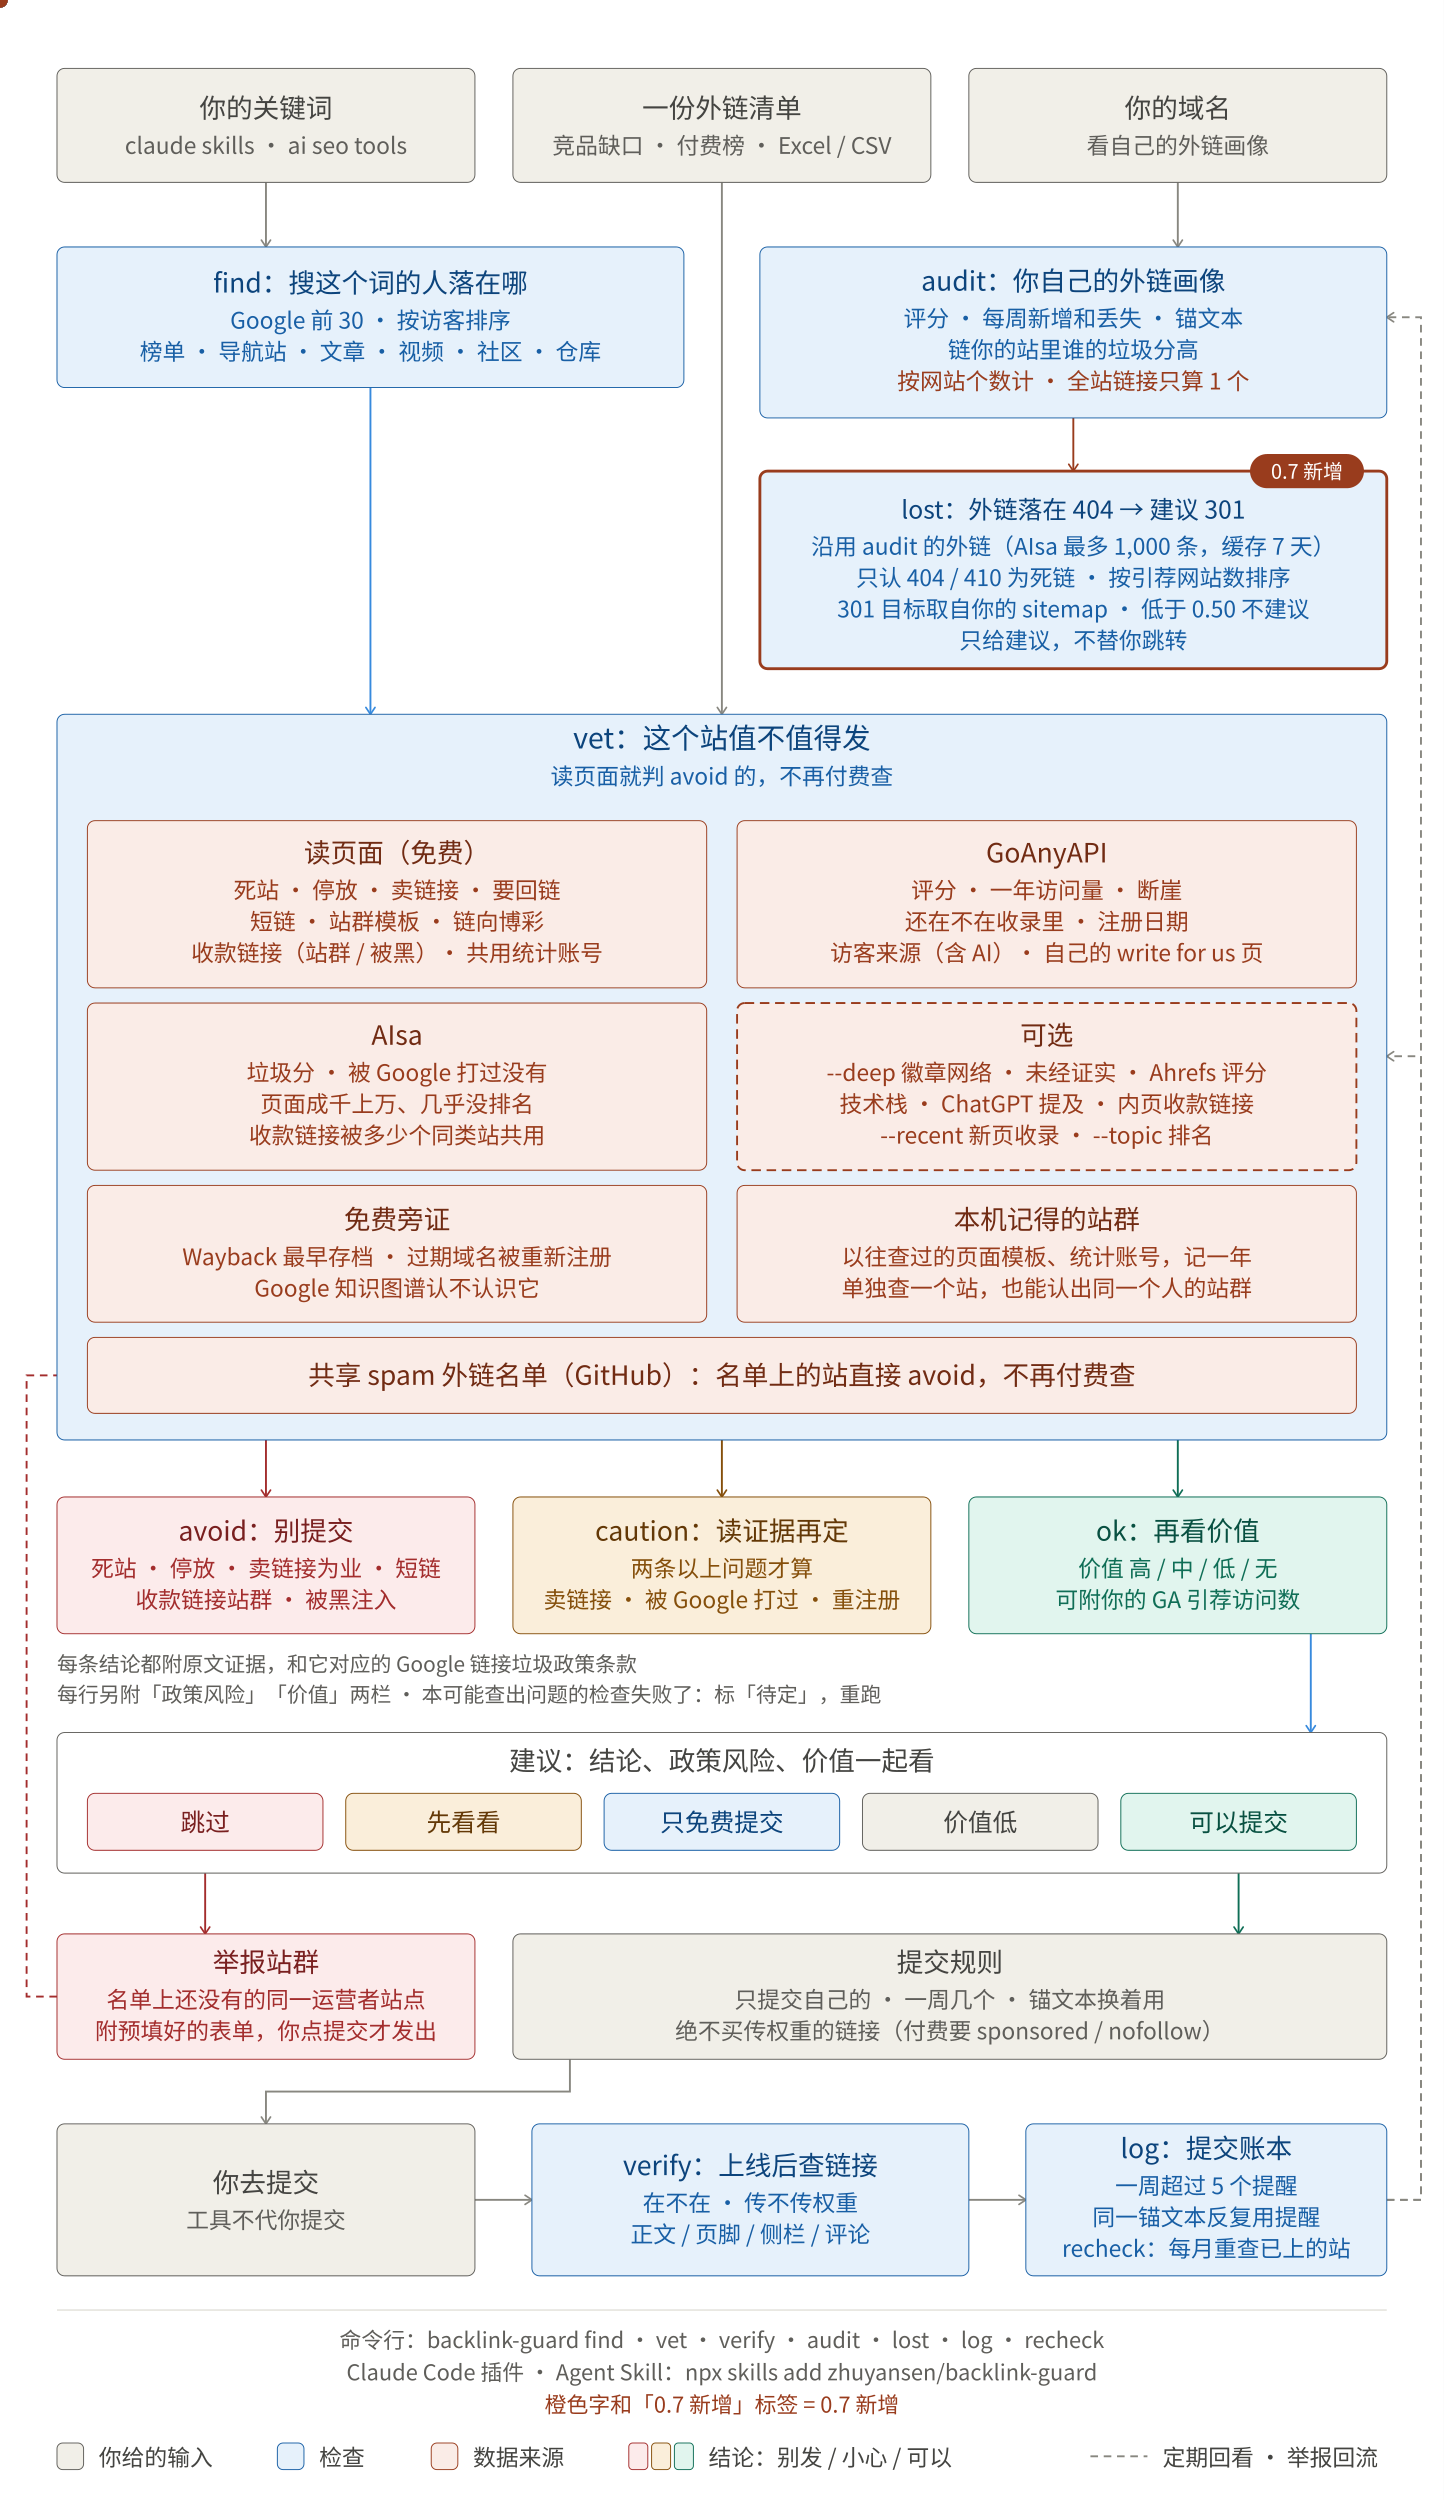
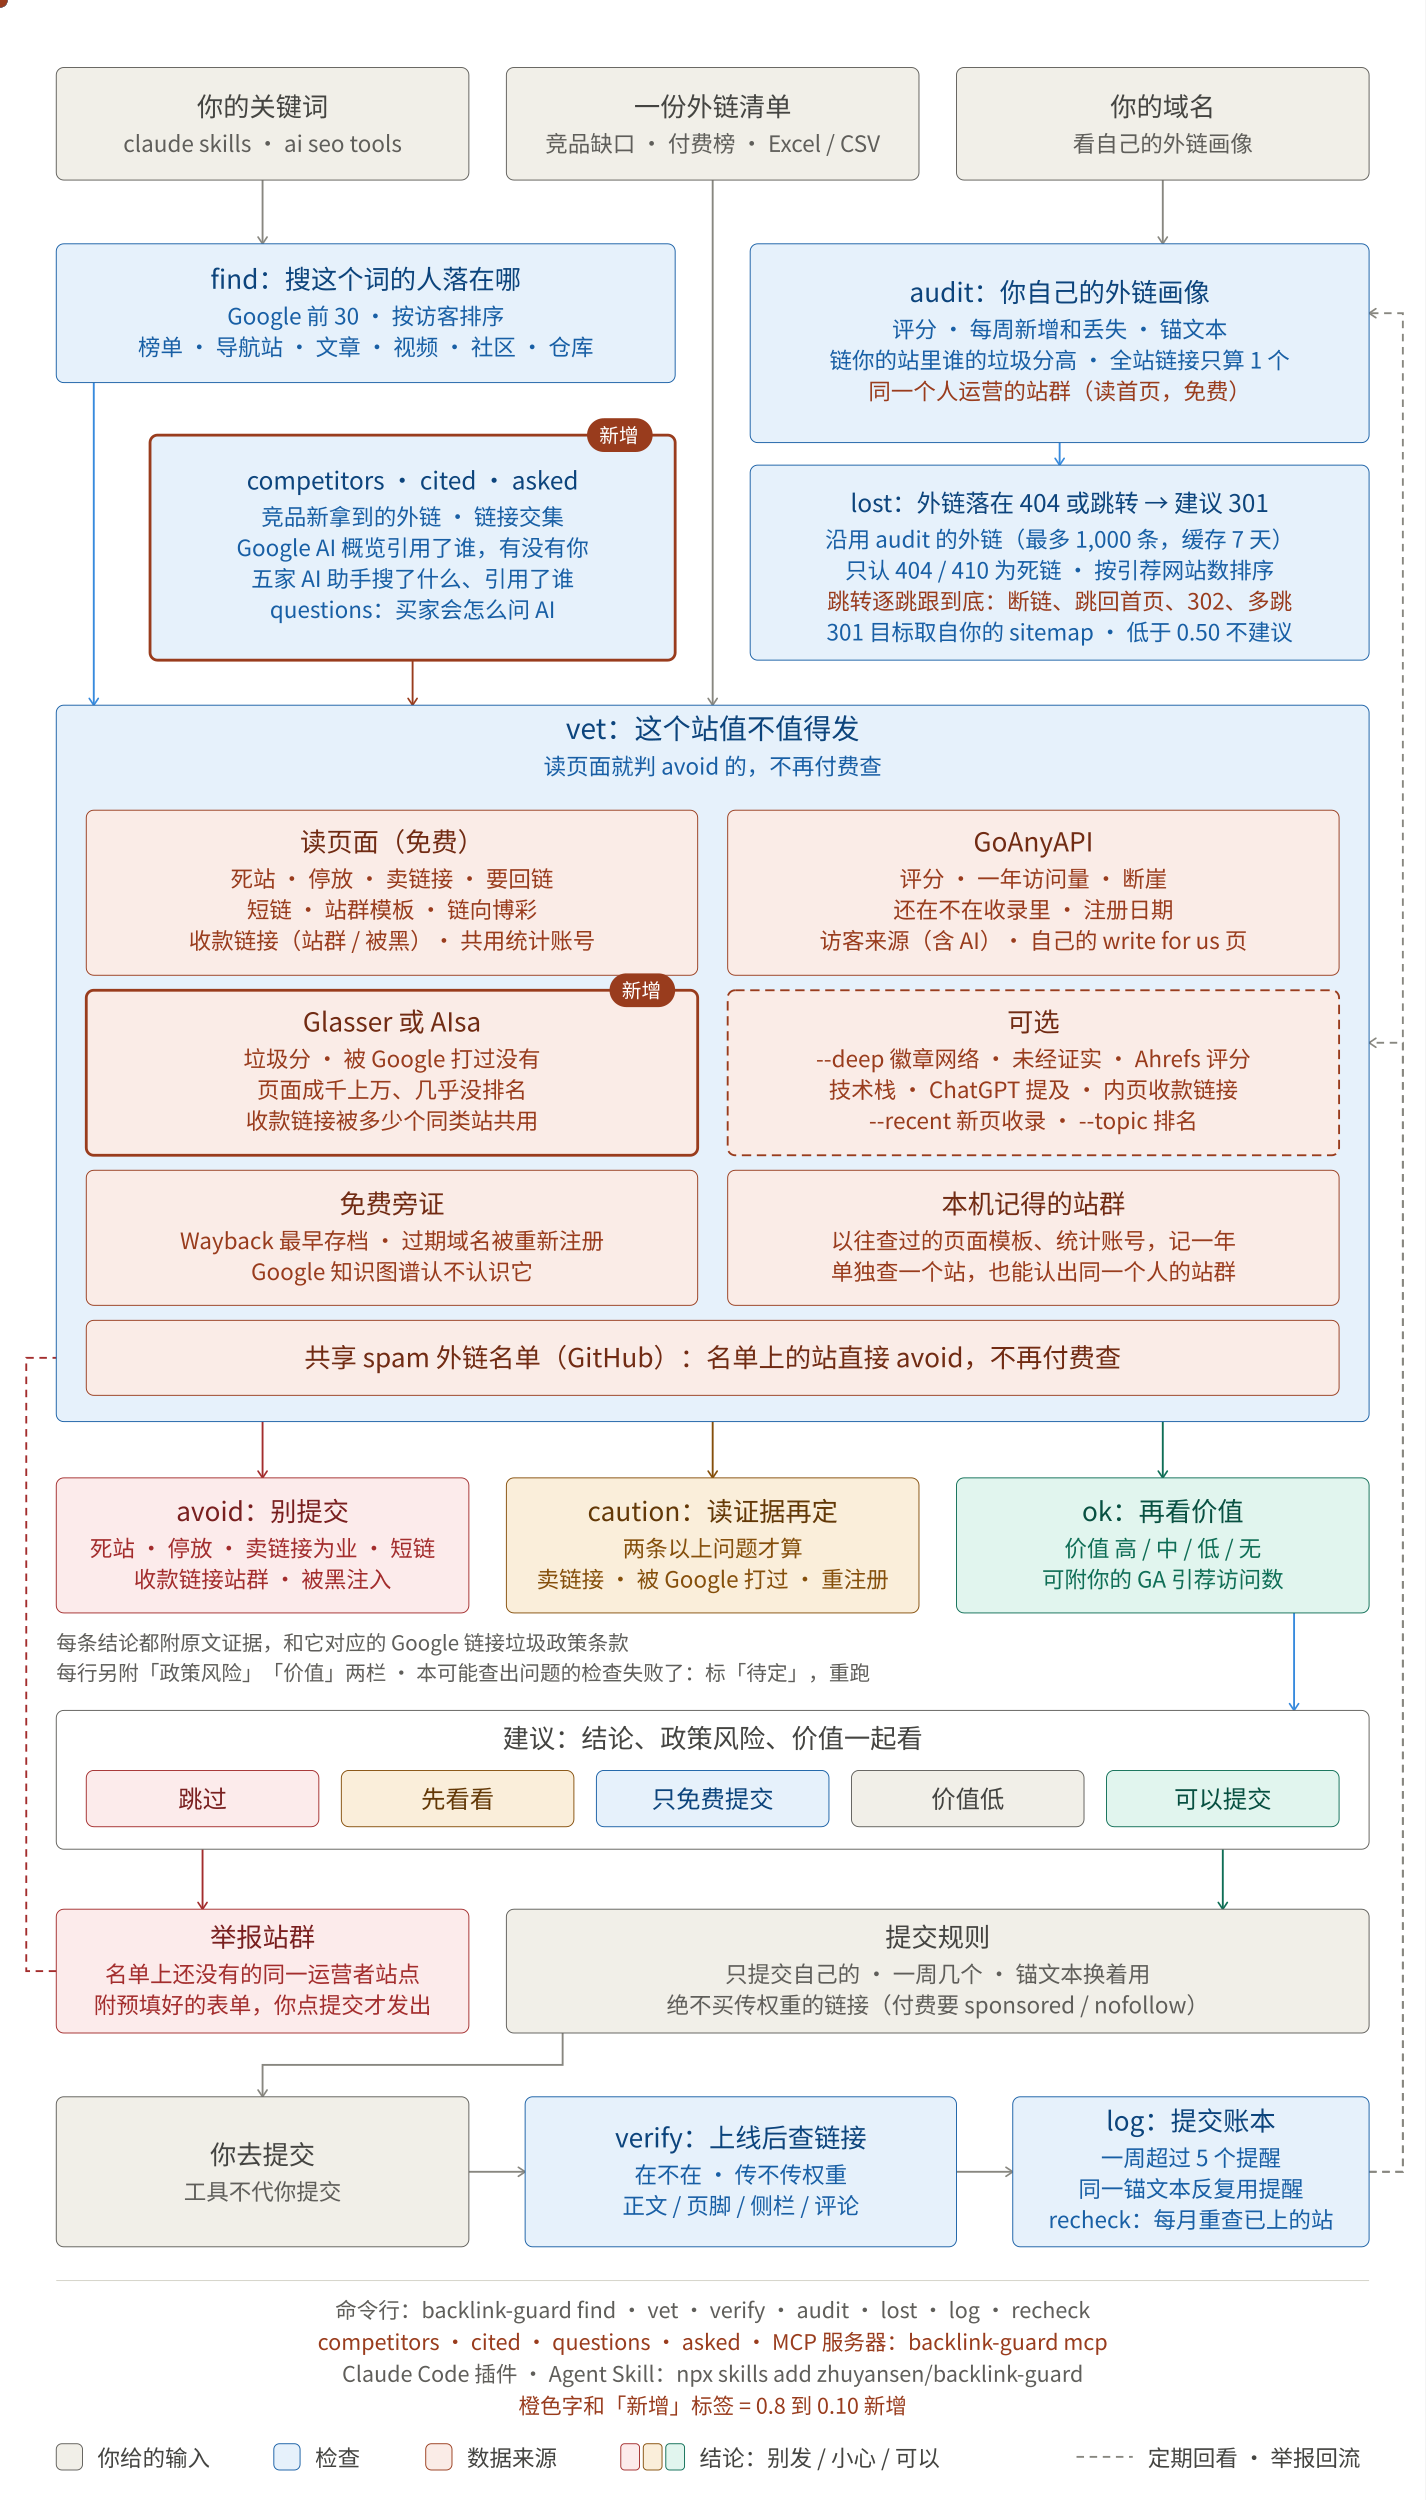
- <svg xmlns="http://www.w3.org/2000/svg" width="1520" height="2632" viewBox="0 0 760 1316" font-family="Hiragino Sans GB, PingFang SC, Noto Sans CJK SC, sans-serif">
+ <svg xmlns="http://www.w3.org/2000/svg" width="1520" height="2666" viewBox="0 0 760 1333" font-family="Hiragino Sans GB, PingFang SC, Noto Sans CJK SC, sans-serif">
  <defs>
    <marker id="arrow" viewBox="0 0 10 10" refX="8" refY="5" markerWidth="6" markerHeight="6" orient="auto-start-reverse">
      <path d="M2 1L8 5L2 9" fill="none" stroke="context-stroke" stroke-width="1.5" stroke-linecap="round" stroke-linejoin="round" />
    </marker>
  </defs>
-   <rect width="760" height="1316" fill="#FFFFFF" />
+   <rect width="760" height="1333" fill="#FFFFFF" />
  <path id="k" d="M140 96 L140 130" fill="none" stroke="#888780" stroke-width="1" marker-end="url(#arrow)" />
  <path id="l" d="M380 96 L380 376" fill="none" stroke="#888780" stroke-width="1" marker-end="url(#arrow)" />
  <path id="d" d="M620 96 L620 130" fill="none" stroke="#888780" stroke-width="1" marker-end="url(#arrow)" />
-   <path id="f" d="M195 204 L195 376" fill="none" stroke="#378ADD" stroke-width="1" marker-end="url(#arrow)" />
+   <path id="f" d="M50 204 L50 376" fill="none" stroke="#378ADD" stroke-width="1" marker-end="url(#arrow)" />
  <path id="v1" d="M140 758 L140 788" fill="none" stroke="#A32D2D" stroke-width="1" marker-end="url(#arrow)" />
  <path id="v2" d="M380 758 L380 788" fill="none" stroke="#854F0B" stroke-width="1" marker-end="url(#arrow)" />
  <path id="v3" d="M620 758 L620 788" fill="none" stroke="#0F6E56" stroke-width="1" marker-end="url(#arrow)" />
  <path id="a" d="M690 860 L690 912" fill="none" stroke="#378ADD" stroke-width="1" marker-end="url(#arrow)" />
  <path id="x" d="M108 986 L108 1018" fill="none" stroke="#A32D2D" stroke-width="1" marker-end="url(#arrow)" />
  <path id="r" d="M652 986 L652 1018" fill="none" stroke="#0F6E56" stroke-width="1" marker-end="url(#arrow)" />
  <path id="s" d="M300 1084 L300 1101 L140 1101 L140 1118" fill="none" stroke="#888780" stroke-width="1" marker-end="url(#arrow)" />
  <path id="t" d="M250 1158 L280 1158" fill="none" stroke="#888780" stroke-width="1" marker-end="url(#arrow)" />
  <path id="u" d="M510 1158 L540 1158" fill="none" stroke="#888780" stroke-width="1" marker-end="url(#arrow)" />
  <path id="loop" d="M730 1158 L748 1158 L748 167 L730 167" fill="none" stroke="#888780" stroke-width="1" stroke-dasharray="4 3" marker-end="url(#arrow)" />
  <path id="loop2" d="M730 1158 L748 1158 L748 556 L730 556" fill="none" stroke="#888780" stroke-width="1" stroke-dasharray="4 3" marker-end="url(#arrow)" />
  <path id="rep" d="M30 1051 L14 1051 L14 724 L46 724" fill="none" stroke="#A32D2D" stroke-width="1" stroke-dasharray="4 3" marker-end="url(#arrow)" />
-   <path id="lo" d="M565 220 L565 248" fill="none" stroke="#993C1D" stroke-width="1" marker-end="url(#arrow)" />
+   <path id="lo" d="M565 236 L565 248" fill="none" stroke="#378ADD" stroke-width="1" marker-end="url(#arrow)" />
+   <path id="rv" d="M220 352 L220 376" fill="none" stroke="#993C1D" stroke-width="1" marker-end="url(#arrow)" />
  <g font-size="14" text-anchor="middle">
    <rect x="30" y="36" width="220" height="60" rx="4" fill="#F1EFE8" stroke="#5F5E5A" stroke-width="0.5" />
    <text x="140.0" y="62.0" fill="#444441" font-weight="500" font-size="14">你的关键词</text>
    <text x="140.0" y="81.0" fill="#5F5E5A" font-size="12">claude skills · ai seo tools</text>
    <rect x="270" y="36" width="220" height="60" rx="4" fill="#F1EFE8" stroke="#5F5E5A" stroke-width="0.5" />
    <text x="380.0" y="62.0" fill="#444441" font-weight="500" font-size="14">一份外链清单</text>
    <text x="380.0" y="81.0" fill="#5F5E5A" font-size="12">竞品缺口 · 付费榜 · Excel / CSV</text>
    <rect x="510" y="36" width="220" height="60" rx="4" fill="#F1EFE8" stroke="#5F5E5A" stroke-width="0.5" />
    <text x="620.0" y="62.0" fill="#444441" font-weight="500" font-size="14">你的域名</text>
    <text x="620.0" y="81.0" fill="#5F5E5A" font-size="12">看自己的外链画像</text>
    <rect x="30" y="130" width="330" height="74" rx="4" fill="#E6F1FB" stroke="#185FA5" stroke-width="0.5" />
    <text x="195.0" y="154.0" fill="#0C447C" font-weight="500" font-size="14">find：搜这个词的人落在哪</text>
    <text x="195.0" y="173.0" fill="#185FA5" font-size="12">Google 前 30 · 按访客排序</text>
    <text x="195.0" y="189.5" fill="#185FA5" font-size="12">榜单 · 导航站 · 文章 · 视频 · 社区 · 仓库</text>
-     <rect x="400" y="130" width="330" height="90" rx="4" fill="#E6F1FB" stroke="#185FA5" stroke-width="0.5" />
-     <text x="565.0" y="153.0" fill="#0C447C" font-weight="500" font-size="14">audit：你自己的外链画像</text>
-     <text x="565.0" y="172.0" fill="#185FA5" font-size="12">评分 · 每周新增和丢失 · 锚文本</text>
-     <text x="565.0" y="188.5" fill="#185FA5" font-size="12">链你的站里谁的垃圾分高</text>
-     <text x="565.0" y="205.0" fill="#993C1D" font-weight="500" font-size="12">按网站个数计 · 全站链接只算 1 个</text>
-     <rect x="400" y="248" width="330" height="104" rx="4" fill="#E6F1FB" stroke="#993C1D" stroke-width="1.5" />
-     <text x="565.0" y="273.0" fill="#0C447C" font-weight="500" font-size="13">lost：外链落在 404 → 建议 301</text>
-     <text x="565.0" y="292.0" fill="#185FA5" font-size="12">沿用 audit 的外链（AIsa 最多 1,000 条，缓存 7 天）</text>
+     <rect x="400" y="130" width="330" height="106" rx="4" fill="#E6F1FB" stroke="#185FA5" stroke-width="0.5" />
+     <text x="565.0" y="161.0" fill="#0C447C" font-weight="500" font-size="14">audit：你自己的外链画像</text>
+     <text x="565.0" y="180.0" fill="#185FA5" font-size="12">评分 · 每周新增和丢失 · 锚文本</text>
+     <text x="565.0" y="196.5" fill="#185FA5" font-size="12">链你的站里谁的垃圾分高 · 全站链接只算 1 个</text>
+     <text x="565.0" y="213.0" fill="#993C1D" font-weight="500" font-size="12">同一个人运营的站群（读首页，免费）</text>
+     <rect x="80" y="232" width="280" height="120" rx="4" fill="#E6F1FB" stroke="#993C1D" stroke-width="1.5" />
+     <text x="220.0" y="261.0" fill="#0C447C" font-weight="500" font-size="13">competitors · cited · asked</text>
+     <text x="220.0" y="280.0" fill="#185FA5" font-size="12">竞品新拿到的外链 · 链接交集</text>
+     <text x="220.0" y="296.5" fill="#185FA5" font-size="12">Google AI 概览引用了谁，有没有你</text>
+     <text x="220.0" y="313.0" fill="#185FA5" font-size="12">五家 AI 助手搜了什么、引用了谁</text>
+     <text x="220.0" y="329.5" fill="#185FA5" font-size="12">questions：买家会怎么问 AI</text>
+     <rect x="313" y="223" width="35" height="18" rx="9" fill="#993C1D" />
+     <text x="330" y="236" fill="#FFFFFF" font-weight="500" font-size="10.5">新增</text>
+     <rect x="400" y="248" width="330" height="104" rx="4" fill="#E6F1FB" stroke="#185FA5" stroke-width="0.5" />
+     <text x="565.0" y="273.0" fill="#0C447C" font-weight="500" font-size="13">lost：外链落在 404 或跳转 → 建议 301</text>
+     <text x="565.0" y="292.0" fill="#185FA5" font-size="12">沿用 audit 的外链（最多 1,000 条，缓存 7 天）</text>
    <text x="565.0" y="308.5" fill="#185FA5" font-size="12">只认 404 / 410 为死链 · 按引荐网站数排序</text>
-     <text x="565.0" y="325.0" fill="#185FA5" font-size="12">301 目标取自你的 sitemap · 低于 0.50 不建议</text>
-     <text x="565.0" y="341.5" fill="#185FA5" font-size="12">只给建议，不替你跳转</text>
-     <rect x="658" y="239" width="60" height="18" rx="9" fill="#993C1D" />
-     <text x="688" y="252" fill="#FFFFFF" font-weight="500" font-size="10.5">0.7 新增</text>
+     <text x="565.0" y="325.0" fill="#993C1D" font-weight="500" font-size="12">跳转逐跳跟到底：断链、跳回首页、302、多跳</text>
+     <text x="565.0" y="341.5" fill="#185FA5" font-size="12">301 目标取自你的 sitemap · 低于 0.50 不建议</text>
    <rect x="30" y="376" width="700" height="382" rx="4" fill="#E6F1FB" stroke="#185FA5" stroke-width="0.5" />
    <text x="380.0" y="394.0" fill="#0C447C" font-weight="500" font-size="15">vet：这个站值不值得发</text>
    <text x="380.0" y="413.0" fill="#185FA5" font-size="12">读页面就判 avoid 的，不再付费查</text>
    <rect x="46" y="432" width="326" height="88" rx="4" fill="#FAECE7" stroke="#993C1D" stroke-width="0.5" />
    <text x="209.0" y="454.0" fill="#712B13" font-weight="500" font-size="14">读页面（免费）</text>
    <text x="209.0" y="473.0" fill="#993C1D" font-size="12">死站 · 停放 · 卖链接 · 要回链</text>
    <text x="209.0" y="489.5" fill="#993C1D" font-size="12">短链 · 站群模板 · 链向博彩</text>
    <text x="209.0" y="506.0" fill="#993C1D" font-size="12">收款链接（站群 / 被黑）· 共用统计账号</text>
    <rect x="388" y="432" width="326" height="88" rx="4" fill="#FAECE7" stroke="#993C1D" stroke-width="0.5" />
    <text x="551.0" y="454.0" fill="#712B13" font-weight="500" font-size="14">GoAnyAPI</text>
    <text x="551.0" y="473.0" fill="#993C1D" font-size="12">评分 · 一年访问量 · 断崖</text>
    <text x="551.0" y="489.5" fill="#993C1D" font-size="12">还在不在收录里 · 注册日期</text>
    <text x="551.0" y="506.0" fill="#993C1D" font-size="12">访客来源（含 AI）· 自己的 write for us 页</text>
-     <rect x="46" y="528" width="326" height="88" rx="4" fill="#FAECE7" stroke="#993C1D" stroke-width="0.5" />
-     <text x="209.0" y="550.0" fill="#712B13" font-weight="500" font-size="14">AIsa</text>
+     <rect x="46" y="528" width="326" height="88" rx="4" fill="#FAECE7" stroke="#993C1D" stroke-width="1.5" />
+     <text x="209.0" y="550.0" fill="#712B13" font-weight="500" font-size="14">Glasser 或 AIsa</text>
    <text x="209.0" y="569.0" fill="#993C1D" font-size="12">垃圾分 · 被 Google 打过没有</text>
    <text x="209.0" y="585.5" fill="#993C1D" font-size="12">页面成千上万、几乎没排名</text>
    <text x="209.0" y="602.0" fill="#993C1D" font-size="12">收款链接被多少个同类站共用</text>
+     <rect x="325" y="519" width="35" height="18" rx="9" fill="#993C1D" />
+     <text x="342" y="532" fill="#FFFFFF" font-weight="500" font-size="10.5">新增</text>
    <rect x="388" y="528" width="326" height="88" rx="4" fill="#FAECE7" stroke="#993C1D" stroke-width="1" stroke-dasharray="5 3" />
    <text x="551.0" y="550.0" fill="#712B13" font-weight="500" font-size="14">可选</text>
    <text x="551.0" y="569.0" fill="#993C1D" font-size="12">--deep 徽章网络 · 未经证实 · Ahrefs 评分</text>
    <text x="551.0" y="585.5" fill="#993C1D" font-size="12">技术栈 · ChatGPT 提及 · 内页收款链接</text>
    <text x="551.0" y="602.0" fill="#993C1D" font-size="12">--recent 新页收录 · --topic 排名</text>
    <rect x="46" y="624" width="326" height="72" rx="4" fill="#FAECE7" stroke="#993C1D" stroke-width="0.5" />
    <text x="209.0" y="647.0" fill="#712B13" font-weight="500" font-size="14">免费旁证</text>
    <text x="209.0" y="666.0" fill="#993C1D" font-size="12">Wayback 最早存档 · 过期域名被重新注册</text>
    <text x="209.0" y="682.5" fill="#993C1D" font-size="12">Google 知识图谱认不认识它</text>
    <rect x="388" y="624" width="326" height="72" rx="4" fill="#FAECE7" stroke="#993C1D" stroke-width="0.5" />
    <text x="551.0" y="647.0" fill="#712B13" font-weight="500" font-size="14">本机记得的站群</text>
    <text x="551.0" y="666.0" fill="#993C1D" font-size="12">以往查过的页面模板、统计账号，记一年</text>
    <text x="551.0" y="682.5" fill="#993C1D" font-size="12">单独查一个站，也能认出同一个人的站群</text>
    <rect x="46" y="704" width="668" height="40" rx="4" fill="#FAECE7" stroke="#993C1D" stroke-width="0.5" />
    <text x="380.0" y="729.0" fill="#712B13" font-weight="500" font-size="14">共享 spam 外链名单（GitHub）：名单上的站直接 avoid，不再付费查</text>
    <rect x="30" y="788" width="220" height="72" rx="4" fill="#FCEBEB" stroke="#A32D2D" stroke-width="0.5" />
    <text x="140.0" y="811.0" fill="#791F1F" font-weight="500" font-size="14">avoid：别提交</text>
    <text x="140.0" y="830.0" fill="#A32D2D" font-size="12">死站 · 停放 · 卖链接为业 · 短链</text>
    <text x="140.0" y="846.5" fill="#A32D2D" font-size="12">收款链接站群 · 被黑注入</text>
    <rect x="270" y="788" width="220" height="72" rx="4" fill="#FAEEDA" stroke="#854F0B" stroke-width="0.5" />
    <text x="380.0" y="811.0" fill="#633806" font-weight="500" font-size="14">caution：读证据再定</text>
    <text x="380.0" y="830.0" fill="#854F0B" font-size="12">两条以上问题才算</text>
    <text x="380.0" y="846.5" fill="#854F0B" font-size="12">卖链接 · 被 Google 打过 · 重注册</text>
    <rect x="510" y="788" width="220" height="72" rx="4" fill="#E1F5EE" stroke="#0F6E56" stroke-width="0.5" />
    <text x="620.0" y="811.0" fill="#085041" font-weight="500" font-size="14">ok：再看价值</text>
    <text x="620.0" y="830.0" fill="#0F6E56" font-size="12">价值 高 / 中 / 低 / 无</text>
    <text x="620.0" y="846.5" fill="#0F6E56" font-size="12">可附你的 GA 引荐访问数</text>
    <rect x="30" y="912" width="700" height="74" rx="4" fill="#FFFFFF" stroke="#5F5E5A" stroke-width="0.5" />
    <text x="380.0" y="932" fill="#444441" font-weight="500" font-size="14">建议：结论、政策风险、价值一起看</text>
    <rect x="46" y="944" width="124" height="30" rx="4" fill="#FCEBEB" stroke="#A32D2D" stroke-width="0.5" />
    <text x="108" y="964" fill="#791F1F" font-weight="500" font-size="13">跳过</text>
    <rect x="182" y="944" width="124" height="30" rx="4" fill="#FAEEDA" stroke="#854F0B" stroke-width="0.5" />
    <text x="244" y="964" fill="#633806" font-weight="500" font-size="13">先看看</text>
    <rect x="318" y="944" width="124" height="30" rx="4" fill="#E6F1FB" stroke="#185FA5" stroke-width="0.5" />
    <text x="380" y="964" fill="#0C447C" font-weight="500" font-size="13">只免费提交</text>
    <rect x="454" y="944" width="124" height="30" rx="4" fill="#F1EFE8" stroke="#5F5E5A" stroke-width="0.5" />
    <text x="516" y="964" fill="#444441" font-weight="500" font-size="13">价值低</text>
    <rect x="590" y="944" width="124" height="30" rx="4" fill="#E1F5EE" stroke="#0F6E56" stroke-width="0.5" />
    <text x="652" y="964" fill="#085041" font-weight="500" font-size="13">可以提交</text>
    <rect x="30" y="1018" width="220" height="66" rx="4" fill="#FCEBEB" stroke="#A32D2D" stroke-width="0.5" />
    <text x="140.0" y="1038.0" fill="#791F1F" font-weight="500" font-size="14">举报站群</text>
    <text x="140.0" y="1057.0" fill="#A32D2D" font-size="12">名单上还没有的同一运营者站点</text>
    <text x="140.0" y="1073.5" fill="#A32D2D" font-size="12">附预填好的表单，你点提交才发出</text>
    <rect x="270" y="1018" width="460" height="66" rx="4" fill="#F1EFE8" stroke="#5F5E5A" stroke-width="0.5" />
    <text x="500.0" y="1038.0" fill="#444441" font-weight="500" font-size="14">提交规则</text>
    <text x="500.0" y="1057.0" fill="#5F5E5A" font-size="12">只提交自己的 · 一周几个 · 锚文本换着用</text>
    <text x="500.0" y="1073.5" fill="#5F5E5A" font-size="12">绝不买传权重的链接（付费要 sponsored / nofollow）</text>
    <rect x="30" y="1118" width="220" height="80" rx="4" fill="#F1EFE8" stroke="#5F5E5A" stroke-width="0.5" />
    <text x="140.0" y="1154.0" fill="#444441" font-weight="500" font-size="14">你去提交</text>
    <text x="140.0" y="1173.0" fill="#5F5E5A" font-size="12">工具不代你提交</text>
    <rect x="280" y="1118" width="230" height="80" rx="4" fill="#E6F1FB" stroke="#185FA5" stroke-width="0.5" />
    <text x="395.0" y="1145.0" fill="#0C447C" font-weight="500" font-size="14">verify：上线后查链接</text>
    <text x="395.0" y="1164.0" fill="#185FA5" font-size="12">在不在 · 传不传权重</text>
    <text x="395.0" y="1180.5" fill="#185FA5" font-size="12">正文 / 页脚 / 侧栏 / 评论</text>
    <rect x="540" y="1118" width="190" height="80" rx="4" fill="#E6F1FB" stroke="#185FA5" stroke-width="0.5" />
    <text x="635.0" y="1136.0" fill="#0C447C" font-weight="500" font-size="14">log：提交账本</text>
    <text x="635.0" y="1155.0" fill="#185FA5" font-size="12">一周超过 5 个提醒</text>
    <text x="635.0" y="1171.5" fill="#185FA5" font-size="12">同一锚文本反复用提醒</text>
    <text x="635.0" y="1188.0" fill="#185FA5" font-size="12">recheck：每月重查已上的站</text>
  </g>
  <text x="30" y="880" font-size="11" fill="#5F5E5A">每条结论都附原文证据，和它对应的 Google 链接垃圾政策条款</text>
  <text x="30" y="896" font-size="11" fill="#5F5E5A">每行另附「政策风险」「价值」两栏 · 本可能查出问题的检查失败了：标「待定」，重跑</text>
  <path d="M30 1216 H730" stroke="#D3D1C7" stroke-width="0.5" fill="none" />
  <text x="380" y="1236" text-anchor="middle" font-size="11.5" fill="#5F5E5A">命令行：backlink-guard  find · vet · verify · audit · lost · log · recheck</text>
-   <text x="380" y="1253" text-anchor="middle" font-size="11.5" fill="#5F5E5A">Claude Code 插件 · Agent Skill：npx skills add zhuyansen/backlink-guard</text>
-   <text x="380" y="1270" text-anchor="middle" font-size="11.5" fill="#993C1D">橙色字和「0.7 新增」标签 = 0.7 新增</text>
-   <rect x="30" y="1286" width="14" height="14" rx="3" fill="#F1EFE8" stroke="#5F5E5A" stroke-width="0.5" />
-   <text x="52" y="1298" font-size="12" fill="#444441">你给的输入</text>
-   <rect x="146" y="1286" width="14" height="14" rx="3" fill="#E6F1FB" stroke="#185FA5" stroke-width="0.5" />
-   <text x="168" y="1298" font-size="12" fill="#444441">检查</text>
-   <rect x="227" y="1286" width="14" height="14" rx="3" fill="#FAECE7" stroke="#993C1D" stroke-width="0.5" />
-   <text x="249" y="1298" font-size="12" fill="#444441">数据来源</text>
-   <rect x="331" y="1286" width="10" height="14" rx="2" fill="#FCEBEB" stroke="#A32D2D" stroke-width="0.5" />
-   <rect x="343" y="1286" width="10" height="14" rx="2" fill="#FAEEDA" stroke="#854F0B" stroke-width="0.5" />
-   <rect x="355" y="1286" width="10" height="14" rx="2" fill="#E1F5EE" stroke="#0F6E56" stroke-width="0.5" />
-   <text x="373" y="1298" font-size="12" fill="#444441">结论：别发 / 小心 / 可以</text>
-   <path d="M574 1293 H604" stroke="#888780" stroke-width="1" stroke-dasharray="4 3" fill="none" />
-   <text x="612" y="1298" font-size="12" fill="#444441">定期回看 · 举报回流</text>
+   <text x="380" y="1253" text-anchor="middle" font-size="11.5" fill="#993C1D">competitors · cited · questions · asked · MCP 服务器：backlink-guard mcp</text>
+   <text x="380" y="1270" text-anchor="middle" font-size="11.5" fill="#5F5E5A">Claude Code 插件 · Agent Skill：npx skills add zhuyansen/backlink-guard</text>
+   <text x="380" y="1287" text-anchor="middle" font-size="11.5" fill="#993C1D">橙色字和「新增」标签 = 0.8 到 0.10 新增</text>
+   <rect x="30" y="1303" width="14" height="14" rx="3" fill="#F1EFE8" stroke="#5F5E5A" stroke-width="0.5" />
+   <text x="52" y="1315" font-size="12" fill="#444441">你给的输入</text>
+   <rect x="146" y="1303" width="14" height="14" rx="3" fill="#E6F1FB" stroke="#185FA5" stroke-width="0.5" />
+   <text x="168" y="1315" font-size="12" fill="#444441">检查</text>
+   <rect x="227" y="1303" width="14" height="14" rx="3" fill="#FAECE7" stroke="#993C1D" stroke-width="0.5" />
+   <text x="249" y="1315" font-size="12" fill="#444441">数据来源</text>
+   <rect x="331" y="1303" width="10" height="14" rx="2" fill="#FCEBEB" stroke="#A32D2D" stroke-width="0.5" />
+   <rect x="343" y="1303" width="10" height="14" rx="2" fill="#FAEEDA" stroke="#854F0B" stroke-width="0.5" />
+   <rect x="355" y="1303" width="10" height="14" rx="2" fill="#E1F5EE" stroke="#0F6E56" stroke-width="0.5" />
+   <text x="373" y="1315" font-size="12" fill="#444441">结论：别发 / 小心 / 可以</text>
+   <path d="M574 1310 H604" stroke="#888780" stroke-width="1" stroke-dasharray="4 3" fill="none" />
+   <text x="612" y="1315" font-size="12" fill="#444441">定期回看 · 举报回流</text>
  <circle r="4" fill="#888780">
    <animateMotion dur="1.0s" repeatCount="indefinite" begin="0.0s">
      <mpath href="#k" />
    </animateMotion>
  </circle>
  <circle r="4" fill="#888780">
    <animateMotion dur="2.0s" repeatCount="indefinite" begin="0.4s">
      <mpath href="#l" />
    </animateMotion>
  </circle>
  <circle r="4" fill="#888780">
    <animateMotion dur="1.0s" repeatCount="indefinite" begin="0.2s">
      <mpath href="#d" />
    </animateMotion>
  </circle>
  <circle r="4" fill="#378ADD">
    <animateMotion dur="1.0s" repeatCount="indefinite" begin="0.6s">
      <mpath href="#f" />
    </animateMotion>
  </circle>
  <circle r="4" fill="#A32D2D">
    <animateMotion dur="1.0s" repeatCount="indefinite" begin="0.0s">
      <mpath href="#v1" />
    </animateMotion>
  </circle>
  <circle r="4" fill="#854F0B">
    <animateMotion dur="1.0s" repeatCount="indefinite" begin="0.3s">
      <mpath href="#v2" />
    </animateMotion>
  </circle>
  <circle r="4" fill="#0F6E56">
    <animateMotion dur="1.0s" repeatCount="indefinite" begin="0.6s">
      <mpath href="#v3" />
    </animateMotion>
  </circle>
  <circle r="4" fill="#378ADD">
    <animateMotion dur="1.0s" repeatCount="indefinite" begin="0.2s">
      <mpath href="#a" />
    </animateMotion>
  </circle>
  <circle r="4" fill="#A32D2D">
    <animateMotion dur="1.0s" repeatCount="indefinite" begin="0.5s">
      <mpath href="#x" />
    </animateMotion>
  </circle>
  <circle r="4" fill="#0F6E56">
    <animateMotion dur="1.0s" repeatCount="indefinite" begin="0.0s">
      <mpath href="#r" />
    </animateMotion>
  </circle>
  <circle r="4" fill="#888780">
    <animateMotion dur="1.0s" repeatCount="indefinite" begin="0.5s">
      <mpath href="#s" />
    </animateMotion>
  </circle>
  <circle r="4" fill="#888780">
    <animateMotion dur="0.8s" repeatCount="indefinite" begin="0.0s">
      <mpath href="#t" />
    </animateMotion>
  </circle>
  <circle r="4" fill="#888780">
    <animateMotion dur="0.8s" repeatCount="indefinite" begin="0.4s">
      <mpath href="#u" />
    </animateMotion>
  </circle>
  <circle r="4" fill="#888780">
    <animateMotion dur="4.0s" repeatCount="indefinite" begin="0.0s">
      <mpath href="#loop" />
    </animateMotion>
  </circle>
  <circle r="4" fill="#888780">
    <animateMotion dur="4.0s" repeatCount="indefinite" begin="2.0s">
      <mpath href="#loop2" />
    </animateMotion>
  </circle>
  <circle r="4" fill="#A32D2D">
    <animateMotion dur="4.0s" repeatCount="indefinite" begin="1.0s">
      <mpath href="#rep" />
    </animateMotion>
  </circle>
-   <circle r="4" fill="#993C1D">
+   <circle r="4" fill="#378ADD">
    <animateMotion dur="1.0s" repeatCount="indefinite" begin="0.3s">
      <mpath href="#lo" />
    </animateMotion>
  </circle>
+   <circle r="4" fill="#993C1D">
+     <animateMotion dur="1.0s" repeatCount="indefinite" begin="0.4s">
+       <mpath href="#rv" />
+     </animateMotion>
+   </circle>
</svg>
